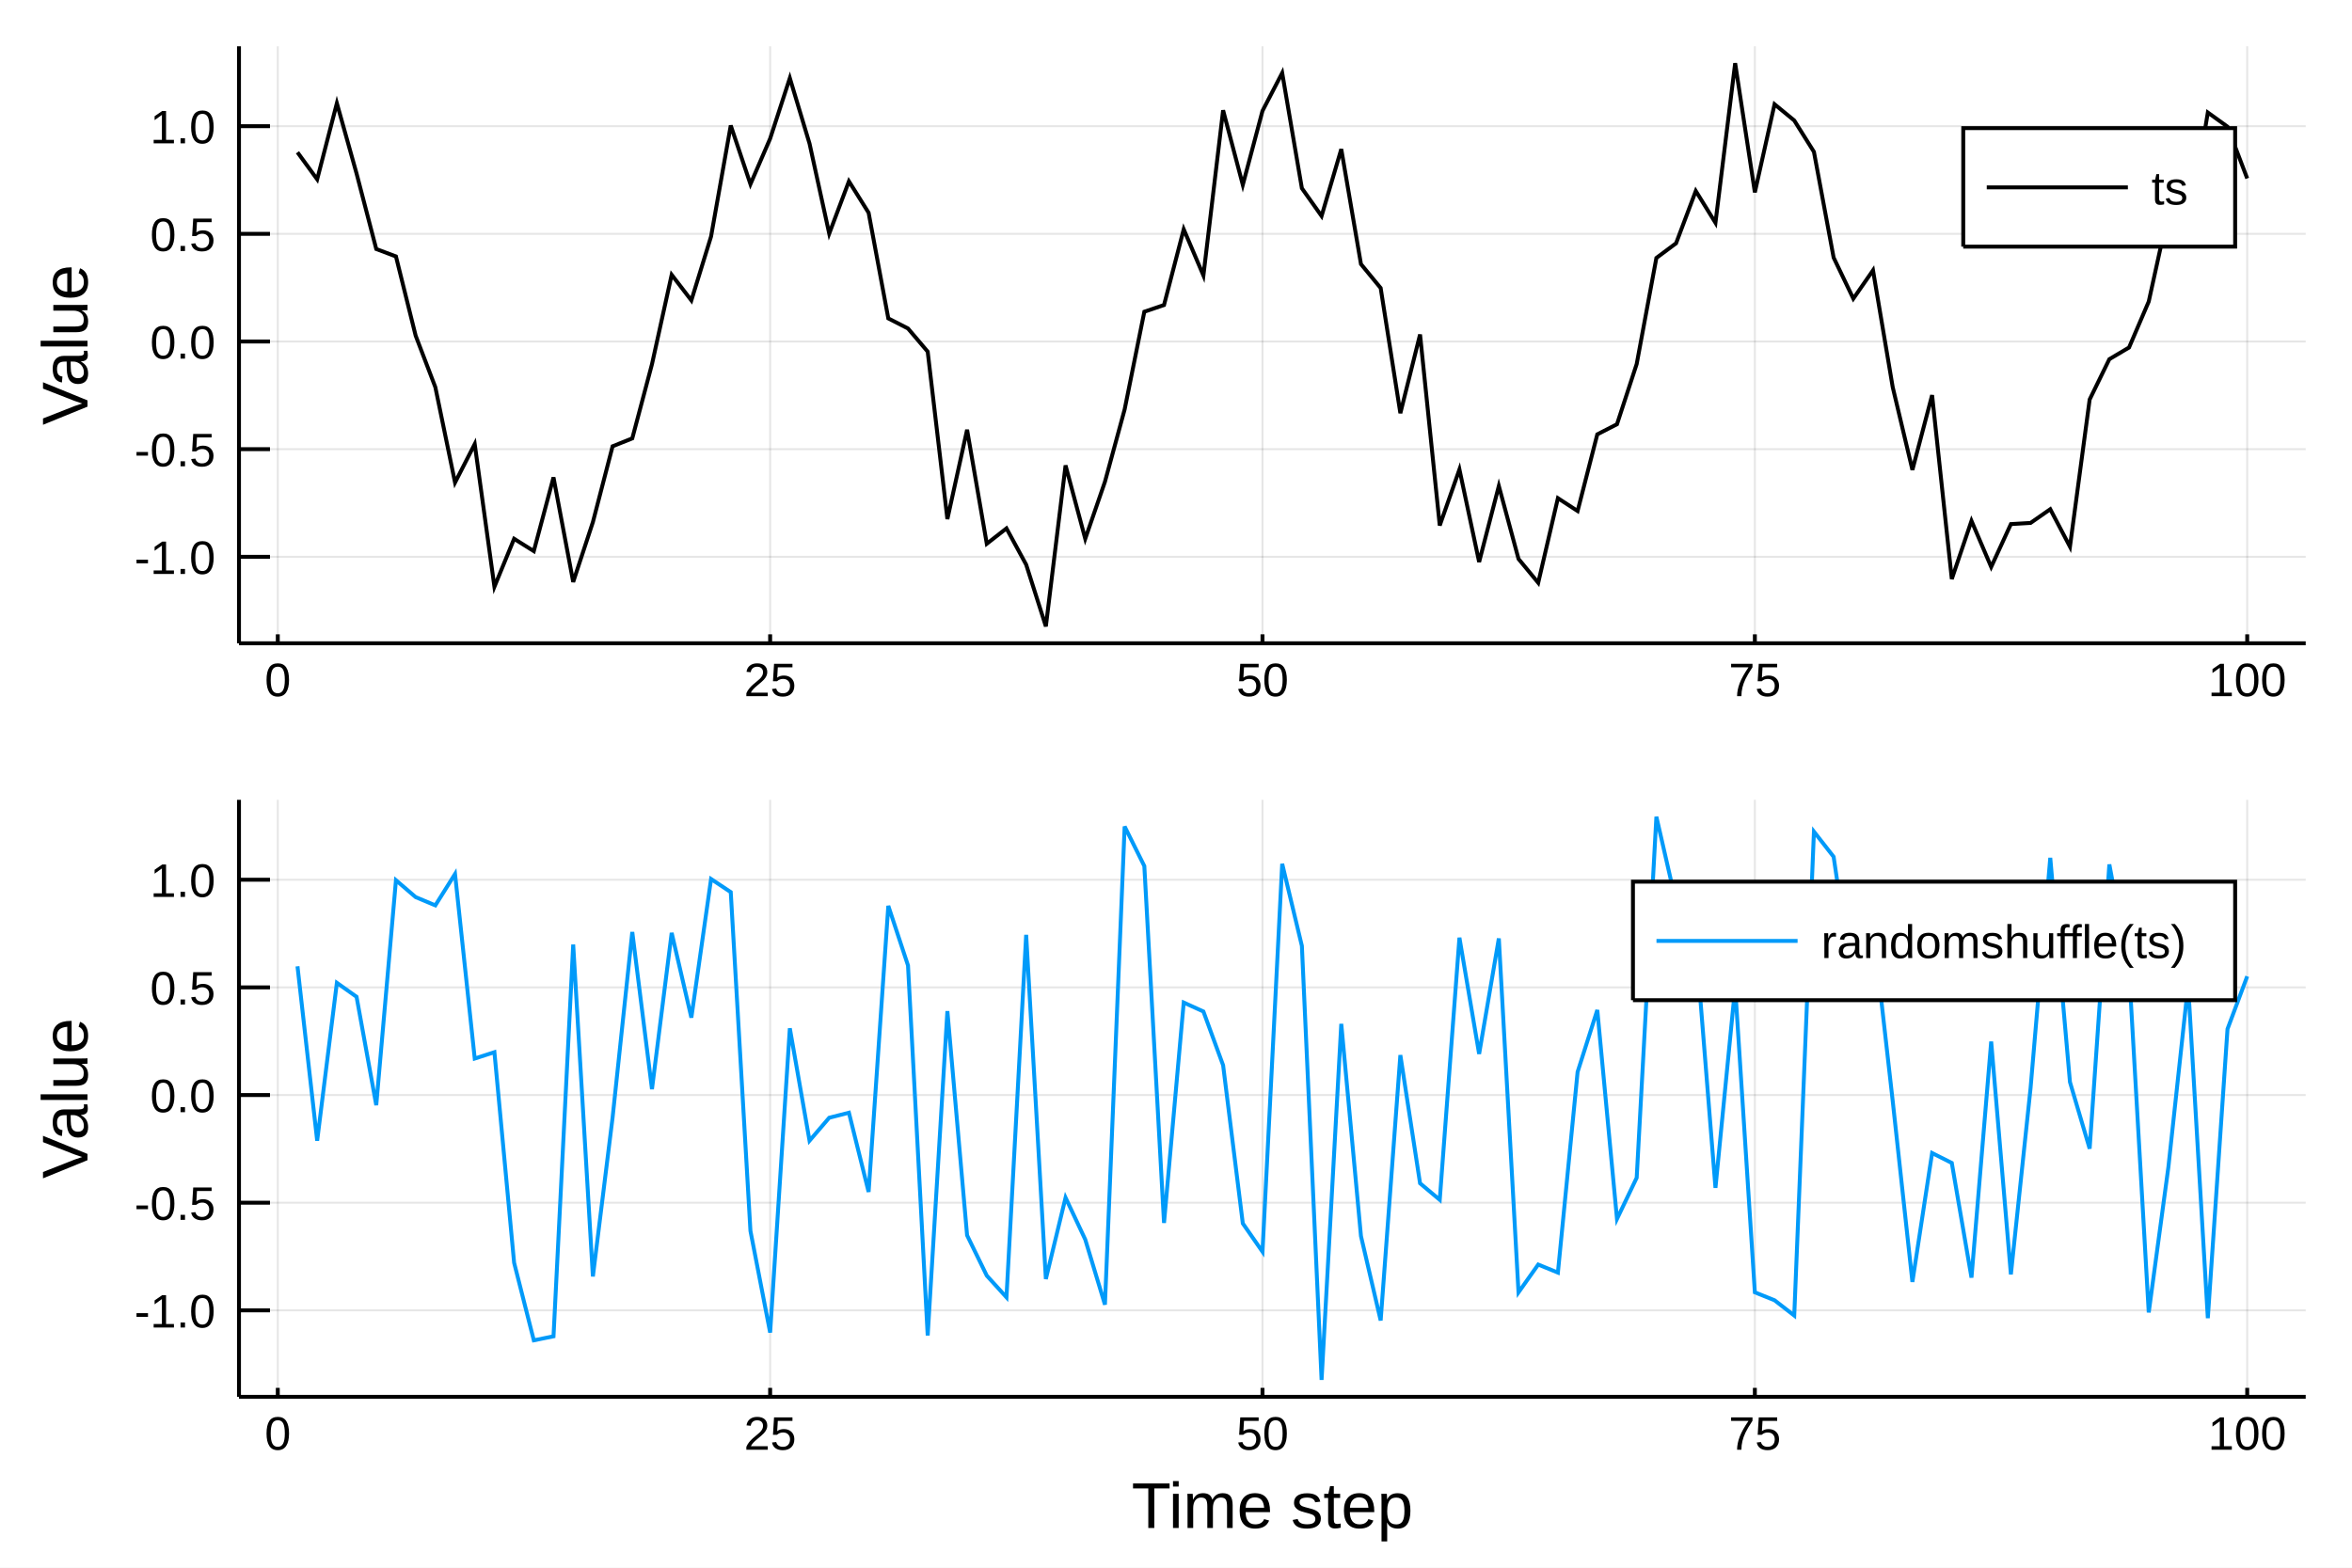
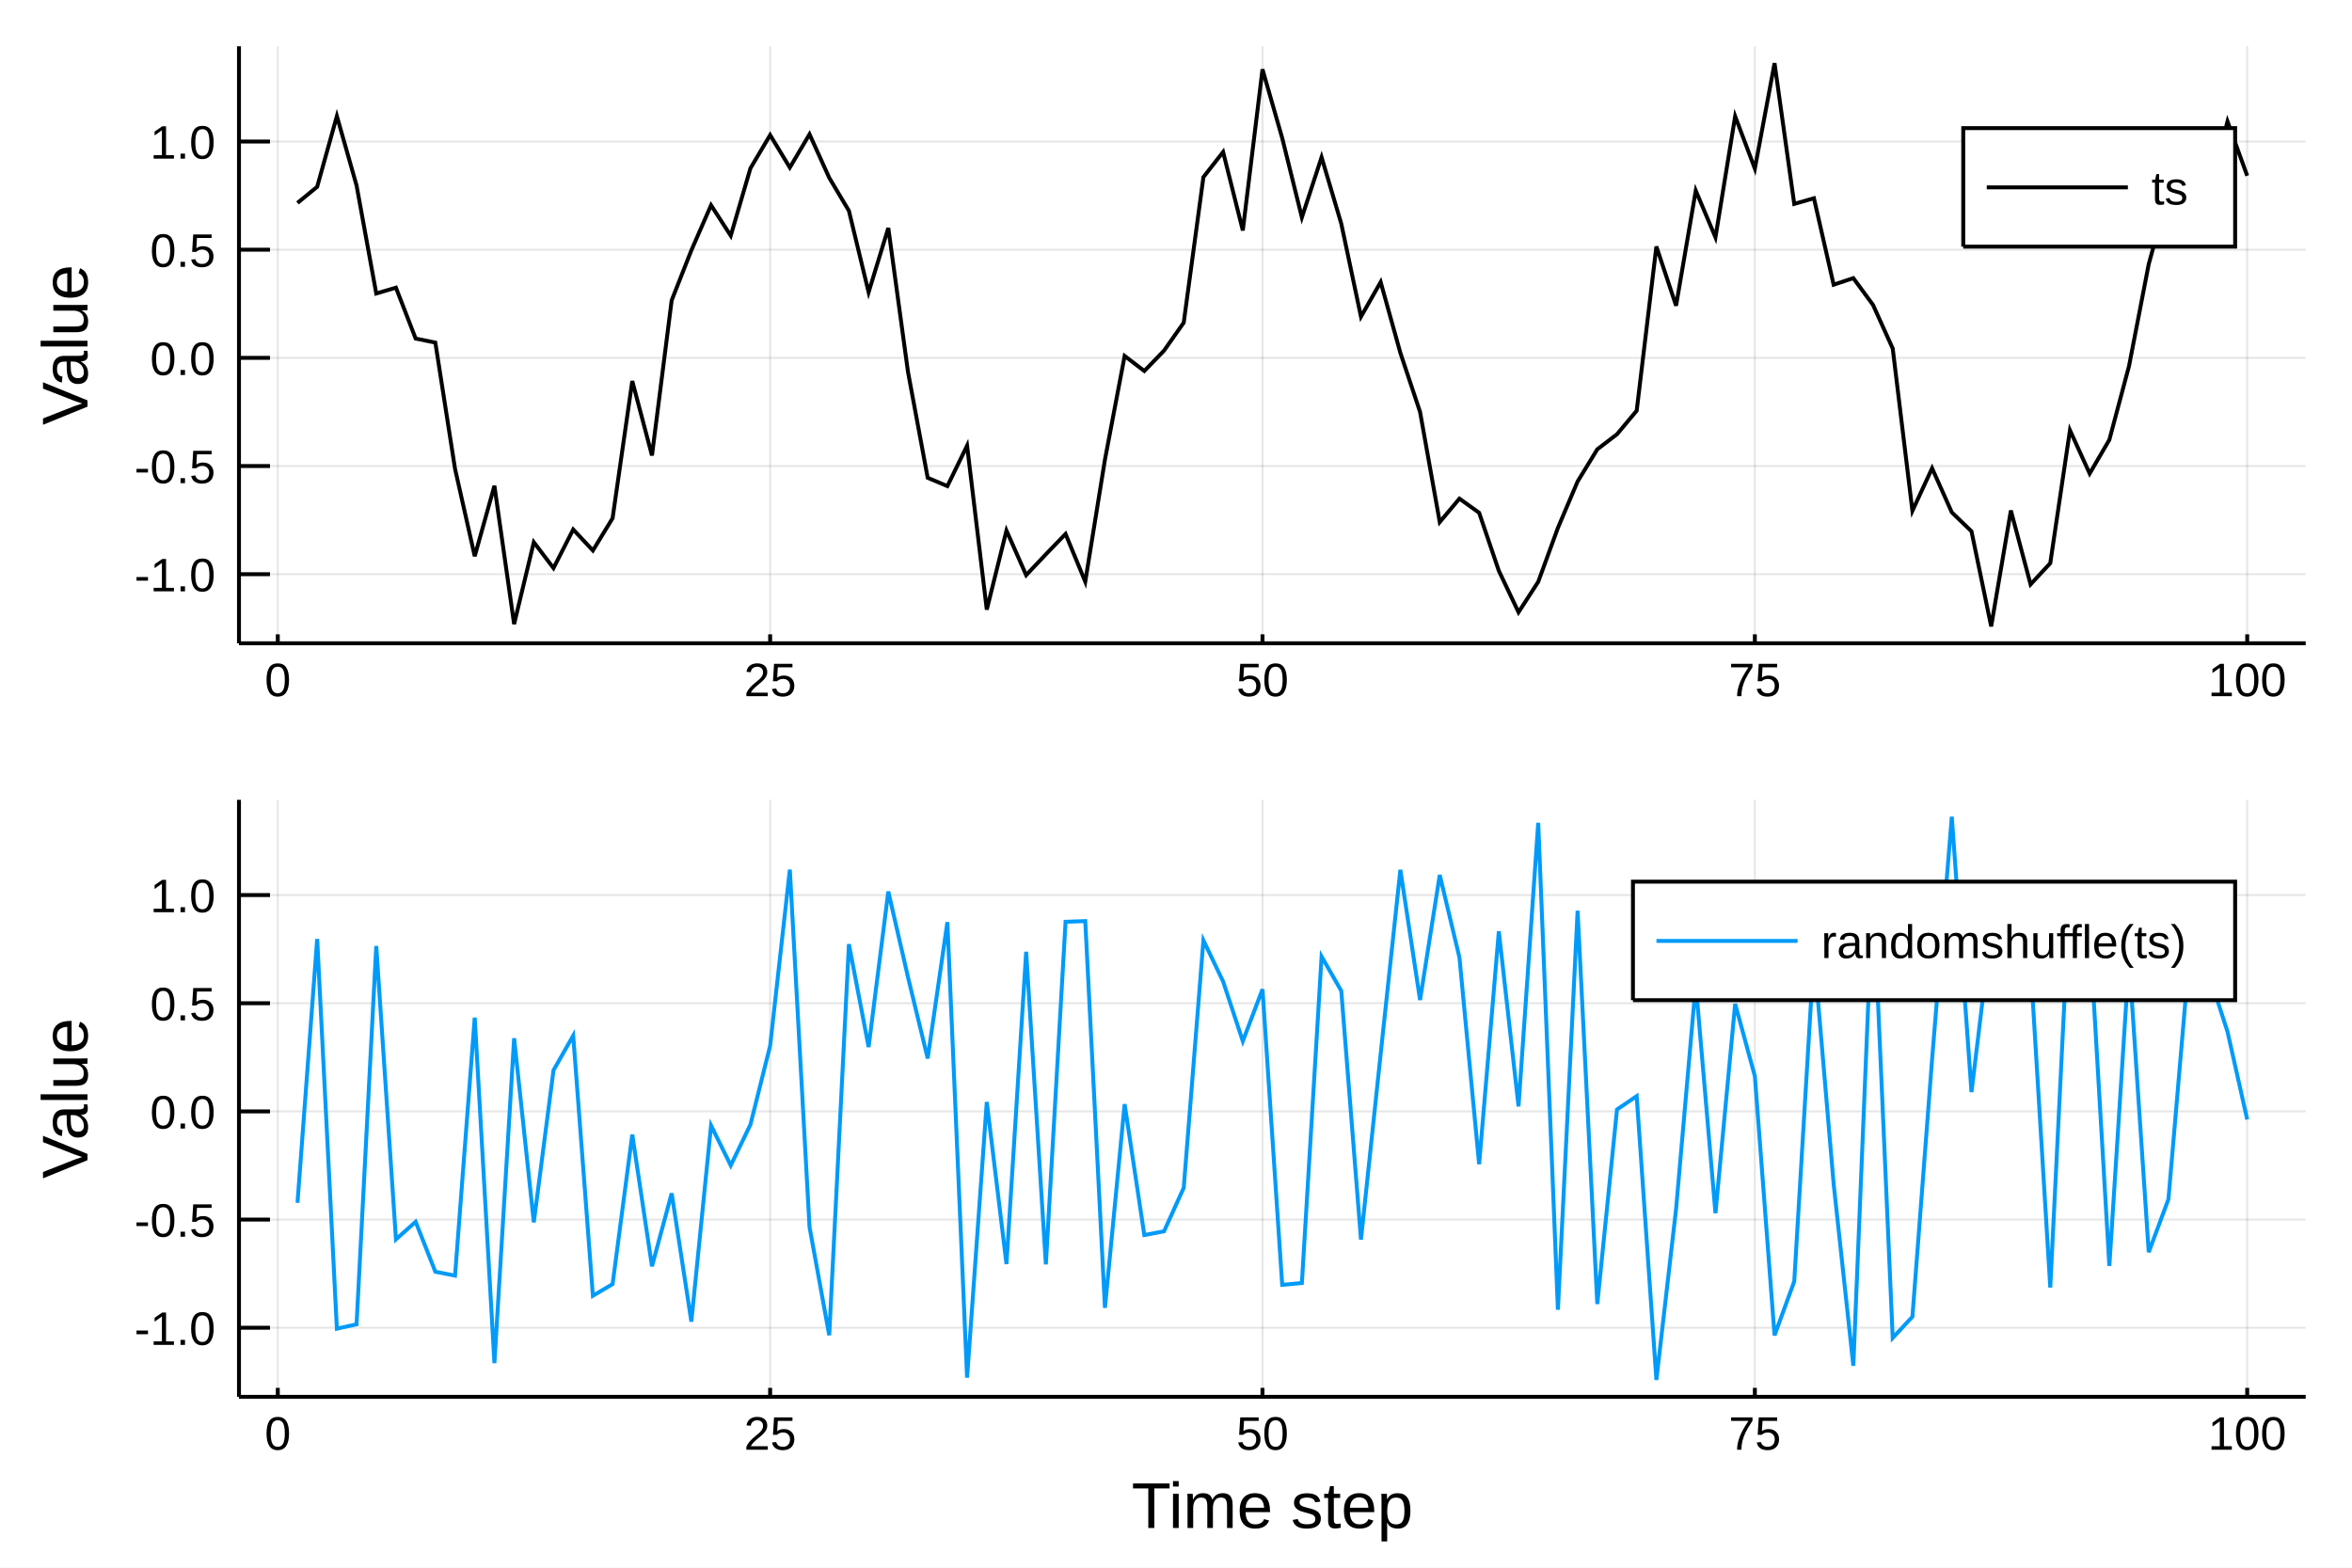
<svg xmlns="http://www.w3.org/2000/svg" width="600" height="400" viewBox="0 0 2400 1600">
  <defs>
-     <clipPath id="clip0600">
+     <clipPath id="clip3100">
      <rect x="0" y="0" width="2400" height="1600" />
    </clipPath>
  </defs>
-   <path clip-path="url(#clip0600)" d=" M0 1600 L2400 1600 L2400 0 L0 0  Z   " fill="#ffffff" fill-rule="evenodd" fill-opacity="1" />
+   <path clip-path="url(#clip3100)" d=" M0 1600 L2400 1600 L2400 0 L0 0  Z   " fill="#ffffff" fill-rule="evenodd" fill-opacity="1" />
  <defs>
-     <clipPath id="clip0601">
+     <clipPath id="clip3101">
      <rect x="480" y="0" width="1681" height="1600" />
    </clipPath>
  </defs>
-   <path clip-path="url(#clip0600)" d=" M243.864 656.547 L2352.76 656.547 L2352.76 47.244 L243.864 47.244  Z   " fill="#ffffff" fill-rule="evenodd" fill-opacity="1" />
+   <path clip-path="url(#clip3100)" d=" M243.864 656.547 L2352.76 656.547 L2352.76 47.244 L243.864 47.244  Z   " fill="#ffffff" fill-rule="evenodd" fill-opacity="1" />
  <defs>
-     <clipPath id="clip0602">
+     <clipPath id="clip3102">
      <rect x="243" y="47" width="2110" height="610" />
    </clipPath>
  </defs>
-   <polyline clip-path="url(#clip0602)" style="stroke:#000000; stroke-width:2; stroke-opacity:0.1; fill:none" points="   283.454,656.547 283.454,47.244    " />
-   <polyline clip-path="url(#clip0602)" style="stroke:#000000; stroke-width:2; stroke-opacity:0.1; fill:none" points="   785.858,656.547 785.858,47.244    " />
-   <polyline clip-path="url(#clip0602)" style="stroke:#000000; stroke-width:2; stroke-opacity:0.1; fill:none" points="   1288.26,656.547 1288.26,47.244    " />
-   <polyline clip-path="url(#clip0602)" style="stroke:#000000; stroke-width:2; stroke-opacity:0.1; fill:none" points="   1790.67,656.547 1790.67,47.244    " />
-   <polyline clip-path="url(#clip0602)" style="stroke:#000000; stroke-width:2; stroke-opacity:0.1; fill:none" points="   2293.07,656.547 2293.07,47.244    " />
-   <polyline clip-path="url(#clip0602)" style="stroke:#000000; stroke-width:2; stroke-opacity:0.1; fill:none" points="   243.864,568.295 2352.76,568.295    " />
-   <polyline clip-path="url(#clip0602)" style="stroke:#000000; stroke-width:2; stroke-opacity:0.1; fill:none" points="   243.864,458.418 2352.76,458.418    " />
-   <polyline clip-path="url(#clip0602)" style="stroke:#000000; stroke-width:2; stroke-opacity:0.1; fill:none" points="   243.864,348.542 2352.76,348.542    " />
-   <polyline clip-path="url(#clip0602)" style="stroke:#000000; stroke-width:2; stroke-opacity:0.1; fill:none" points="   243.864,238.665 2352.76,238.665    " />
-   <polyline clip-path="url(#clip0602)" style="stroke:#000000; stroke-width:2; stroke-opacity:0.1; fill:none" points="   243.864,128.788 2352.76,128.788    " />
-   <polyline clip-path="url(#clip0600)" style="stroke:#000000; stroke-width:4; stroke-opacity:1; fill:none" points="   243.864,656.547 2352.76,656.547    " />
-   <polyline clip-path="url(#clip0600)" style="stroke:#000000; stroke-width:4; stroke-opacity:1; fill:none" points="   243.864,656.547 243.864,47.244    " />
-   <polyline clip-path="url(#clip0600)" style="stroke:#000000; stroke-width:4; stroke-opacity:1; fill:none" points="   283.454,656.547 283.454,647.407    " />
-   <polyline clip-path="url(#clip0600)" style="stroke:#000000; stroke-width:4; stroke-opacity:1; fill:none" points="   785.858,656.547 785.858,647.407    " />
-   <polyline clip-path="url(#clip0600)" style="stroke:#000000; stroke-width:4; stroke-opacity:1; fill:none" points="   1288.26,656.547 1288.26,647.407    " />
-   <polyline clip-path="url(#clip0600)" style="stroke:#000000; stroke-width:4; stroke-opacity:1; fill:none" points="   1790.67,656.547 1790.67,647.407    " />
-   <polyline clip-path="url(#clip0600)" style="stroke:#000000; stroke-width:4; stroke-opacity:1; fill:none" points="   2293.07,656.547 2293.07,647.407    " />
-   <polyline clip-path="url(#clip0600)" style="stroke:#000000; stroke-width:4; stroke-opacity:1; fill:none" points="   243.864,568.295 275.498,568.295    " />
-   <polyline clip-path="url(#clip0600)" style="stroke:#000000; stroke-width:4; stroke-opacity:1; fill:none" points="   243.864,458.418 275.498,458.418    " />
-   <polyline clip-path="url(#clip0600)" style="stroke:#000000; stroke-width:4; stroke-opacity:1; fill:none" points="   243.864,348.542 275.498,348.542    " />
-   <polyline clip-path="url(#clip0600)" style="stroke:#000000; stroke-width:4; stroke-opacity:1; fill:none" points="   243.864,238.665 275.498,238.665    " />
-   <polyline clip-path="url(#clip0600)" style="stroke:#000000; stroke-width:4; stroke-opacity:1; fill:none" points="   243.864,128.788 275.498,128.788    " />
-   <g clip-path="url(#clip0600)">
+   <polyline clip-path="url(#clip3102)" style="stroke:#000000; stroke-width:2; stroke-opacity:0.1; fill:none" points="   283.454,656.547 283.454,47.244    " />
+   <polyline clip-path="url(#clip3102)" style="stroke:#000000; stroke-width:2; stroke-opacity:0.1; fill:none" points="   785.858,656.547 785.858,47.244    " />
+   <polyline clip-path="url(#clip3102)" style="stroke:#000000; stroke-width:2; stroke-opacity:0.1; fill:none" points="   1288.26,656.547 1288.26,47.244    " />
+   <polyline clip-path="url(#clip3102)" style="stroke:#000000; stroke-width:2; stroke-opacity:0.1; fill:none" points="   1790.67,656.547 1790.67,47.244    " />
+   <polyline clip-path="url(#clip3102)" style="stroke:#000000; stroke-width:2; stroke-opacity:0.1; fill:none" points="   2293.07,656.547 2293.07,47.244    " />
+   <polyline clip-path="url(#clip3102)" style="stroke:#000000; stroke-width:2; stroke-opacity:0.1; fill:none" points="   243.864,586.036 2352.76,586.036    " />
+   <polyline clip-path="url(#clip3102)" style="stroke:#000000; stroke-width:2; stroke-opacity:0.1; fill:none" points="   243.864,475.639 2352.76,475.639    " />
+   <polyline clip-path="url(#clip3102)" style="stroke:#000000; stroke-width:2; stroke-opacity:0.1; fill:none" points="   243.864,365.241 2352.76,365.241    " />
+   <polyline clip-path="url(#clip3102)" style="stroke:#000000; stroke-width:2; stroke-opacity:0.1; fill:none" points="   243.864,254.843 2352.76,254.843    " />
+   <polyline clip-path="url(#clip3102)" style="stroke:#000000; stroke-width:2; stroke-opacity:0.1; fill:none" points="   243.864,144.445 2352.76,144.445    " />
+   <polyline clip-path="url(#clip3100)" style="stroke:#000000; stroke-width:4; stroke-opacity:1; fill:none" points="   243.864,656.547 2352.76,656.547    " />
+   <polyline clip-path="url(#clip3100)" style="stroke:#000000; stroke-width:4; stroke-opacity:1; fill:none" points="   243.864,656.547 243.864,47.244    " />
+   <polyline clip-path="url(#clip3100)" style="stroke:#000000; stroke-width:4; stroke-opacity:1; fill:none" points="   283.454,656.547 283.454,647.407    " />
+   <polyline clip-path="url(#clip3100)" style="stroke:#000000; stroke-width:4; stroke-opacity:1; fill:none" points="   785.858,656.547 785.858,647.407    " />
+   <polyline clip-path="url(#clip3100)" style="stroke:#000000; stroke-width:4; stroke-opacity:1; fill:none" points="   1288.26,656.547 1288.26,647.407    " />
+   <polyline clip-path="url(#clip3100)" style="stroke:#000000; stroke-width:4; stroke-opacity:1; fill:none" points="   1790.67,656.547 1790.67,647.407    " />
+   <polyline clip-path="url(#clip3100)" style="stroke:#000000; stroke-width:4; stroke-opacity:1; fill:none" points="   2293.07,656.547 2293.07,647.407    " />
+   <polyline clip-path="url(#clip3100)" style="stroke:#000000; stroke-width:4; stroke-opacity:1; fill:none" points="   243.864,586.036 275.498,586.036    " />
+   <polyline clip-path="url(#clip3100)" style="stroke:#000000; stroke-width:4; stroke-opacity:1; fill:none" points="   243.864,475.639 275.498,475.639    " />
+   <polyline clip-path="url(#clip3100)" style="stroke:#000000; stroke-width:4; stroke-opacity:1; fill:none" points="   243.864,365.241 275.498,365.241    " />
+   <polyline clip-path="url(#clip3100)" style="stroke:#000000; stroke-width:4; stroke-opacity:1; fill:none" points="   243.864,254.843 275.498,254.843    " />
+   <polyline clip-path="url(#clip3100)" style="stroke:#000000; stroke-width:4; stroke-opacity:1; fill:none" points="   243.864,144.445 275.498,144.445    " />
+   <g clip-path="url(#clip3100)">
    <text style="fill:#000000; fill-opacity:1; font-family:Arial,Helvetica Neue,Helvetica,sans-serif; font-size:48px; text-anchor:middle;" transform="rotate(0, 283.454, 710.547)" x="283.454" y="710.547">0</text>
  </g>
-   <g clip-path="url(#clip0600)">
+   <g clip-path="url(#clip3100)">
    <text style="fill:#000000; fill-opacity:1; font-family:Arial,Helvetica Neue,Helvetica,sans-serif; font-size:48px; text-anchor:middle;" transform="rotate(0, 785.858, 710.547)" x="785.858" y="710.547">25</text>
  </g>
-   <g clip-path="url(#clip0600)">
+   <g clip-path="url(#clip3100)">
    <text style="fill:#000000; fill-opacity:1; font-family:Arial,Helvetica Neue,Helvetica,sans-serif; font-size:48px; text-anchor:middle;" transform="rotate(0, 1288.26, 710.547)" x="1288.26" y="710.547">50</text>
  </g>
-   <g clip-path="url(#clip0600)">
+   <g clip-path="url(#clip3100)">
    <text style="fill:#000000; fill-opacity:1; font-family:Arial,Helvetica Neue,Helvetica,sans-serif; font-size:48px; text-anchor:middle;" transform="rotate(0, 1790.67, 710.547)" x="1790.67" y="710.547">75</text>
  </g>
-   <g clip-path="url(#clip0600)">
+   <g clip-path="url(#clip3100)">
    <text style="fill:#000000; fill-opacity:1; font-family:Arial,Helvetica Neue,Helvetica,sans-serif; font-size:48px; text-anchor:middle;" transform="rotate(0, 2293.07, 710.547)" x="2293.07" y="710.547">100</text>
  </g>
-   <g clip-path="url(#clip0600)">
-     <text style="fill:#000000; fill-opacity:1; font-family:Arial,Helvetica Neue,Helvetica,sans-serif; font-size:48px; text-anchor:end;" transform="rotate(0, 219.864, 585.795)" x="219.864" y="585.795">-1.0</text>
+   <g clip-path="url(#clip3100)">
+     <text style="fill:#000000; fill-opacity:1; font-family:Arial,Helvetica Neue,Helvetica,sans-serif; font-size:48px; text-anchor:end;" transform="rotate(0, 219.864, 603.536)" x="219.864" y="603.536">-1.0</text>
  </g>
-   <g clip-path="url(#clip0600)">
-     <text style="fill:#000000; fill-opacity:1; font-family:Arial,Helvetica Neue,Helvetica,sans-serif; font-size:48px; text-anchor:end;" transform="rotate(0, 219.864, 475.918)" x="219.864" y="475.918">-0.5</text>
+   <g clip-path="url(#clip3100)">
+     <text style="fill:#000000; fill-opacity:1; font-family:Arial,Helvetica Neue,Helvetica,sans-serif; font-size:48px; text-anchor:end;" transform="rotate(0, 219.864, 493.139)" x="219.864" y="493.139">-0.5</text>
  </g>
-   <g clip-path="url(#clip0600)">
-     <text style="fill:#000000; fill-opacity:1; font-family:Arial,Helvetica Neue,Helvetica,sans-serif; font-size:48px; text-anchor:end;" transform="rotate(0, 219.864, 366.042)" x="219.864" y="366.042">0.0</text>
+   <g clip-path="url(#clip3100)">
+     <text style="fill:#000000; fill-opacity:1; font-family:Arial,Helvetica Neue,Helvetica,sans-serif; font-size:48px; text-anchor:end;" transform="rotate(0, 219.864, 382.741)" x="219.864" y="382.741">0.0</text>
  </g>
-   <g clip-path="url(#clip0600)">
-     <text style="fill:#000000; fill-opacity:1; font-family:Arial,Helvetica Neue,Helvetica,sans-serif; font-size:48px; text-anchor:end;" transform="rotate(0, 219.864, 256.165)" x="219.864" y="256.165">0.5</text>
+   <g clip-path="url(#clip3100)">
+     <text style="fill:#000000; fill-opacity:1; font-family:Arial,Helvetica Neue,Helvetica,sans-serif; font-size:48px; text-anchor:end;" transform="rotate(0, 219.864, 272.343)" x="219.864" y="272.343">0.5</text>
  </g>
-   <g clip-path="url(#clip0600)">
-     <text style="fill:#000000; fill-opacity:1; font-family:Arial,Helvetica Neue,Helvetica,sans-serif; font-size:48px; text-anchor:end;" transform="rotate(0, 219.864, 146.288)" x="219.864" y="146.288">1.0</text>
+   <g clip-path="url(#clip3100)">
+     <text style="fill:#000000; fill-opacity:1; font-family:Arial,Helvetica Neue,Helvetica,sans-serif; font-size:48px; text-anchor:end;" transform="rotate(0, 219.864, 161.945)" x="219.864" y="161.945">1.0</text>
  </g>
-   <g clip-path="url(#clip0600)">
+   <g clip-path="url(#clip3100)">
    <text style="fill:#000000; fill-opacity:1; font-family:Arial,Helvetica Neue,Helvetica,sans-serif; font-size:66px; text-anchor:middle;" transform="rotate(-90, 89.2861, 351.895)" x="89.286" y="351.895">Value</text>
  </g>
-   <polyline clip-path="url(#clip0602)" style="stroke:#000000; stroke-width:4; stroke-opacity:1; fill:none" points="   303.55,155.464 323.646,183.019 343.742,105.352 363.838,177.078 383.934,254.146 404.031,261.74 424.127,342.551 444.223,395.15 464.319,492.493 484.415,453.237    504.511,598.87 524.608,549.894 544.704,562.481 564.8,487.206 584.896,593.954 604.992,532.862 625.088,455.491 645.185,447.417 665.281,371.712 685.377,280.432    705.473,306.575 725.569,241.364 745.665,128.055 765.762,187.943 785.858,141.443 805.954,79.684 826.05,146.526 846.146,238.422 866.242,185.026 886.339,217.137    906.435,324.971 926.531,335.25 946.627,358.884 966.723,529.766 986.819,438.608 1006.92,554.962 1027.01,539.274 1047.11,576.269 1067.2,639.302 1087.3,474.994    1107.4,549.921 1127.49,491.702 1147.59,417.866 1167.68,318.145 1187.78,311.306 1207.88,233.998 1227.97,281.167 1248.07,112.546 1268.17,188.693 1288.26,113.17    1308.36,74.436 1328.45,192.143 1348.55,220.48 1368.65,152.184 1388.74,269.55 1408.84,293.965 1428.94,421.712 1449.03,341.389 1469.13,536.322 1489.22,479.093    1509.32,573.578 1529.42,495.973 1549.51,570.434 1569.61,594.788 1589.7,508.453 1609.8,521.548 1629.9,443.304 1649.99,432.974 1670.09,371.51 1690.19,263.266    1710.28,248.281 1730.38,194.916 1750.47,227.362 1770.57,64.489 1790.67,196.335 1810.76,106.407 1830.86,122.947 1850.95,154.958 1871.05,262.892 1891.15,304.803    1911.24,275.888 1931.34,395.128 1951.44,479.574 1971.53,403.28 1991.63,590.964 2011.72,531.596 2031.82,578.64 2051.92,534.892 2072.01,533.707 2092.11,519.706    2112.2,557.983 2132.3,407.729 2152.4,366.583 2172.49,354.669 2192.59,307.764 2212.69,216.291 2232.78,235.9 2252.88,114.835 2272.97,129.296 2293.07,182.127       " />
-   <path clip-path="url(#clip0600)" d=" M2003.31 251.724 L2280.76 251.724 L2280.76 130.764 L2003.31 130.764  Z   " fill="#ffffff" fill-rule="evenodd" fill-opacity="1" />
-   <polyline clip-path="url(#clip0600)" style="stroke:#000000; stroke-width:4; stroke-opacity:1; fill:none" points="   2003.31,251.724 2280.76,251.724 2280.76,130.764 2003.31,130.764 2003.31,251.724    " />
-   <polyline clip-path="url(#clip0600)" style="stroke:#000000; stroke-width:4; stroke-opacity:1; fill:none" points="   2027.31,191.244 2171.31,191.244    " />
-   <g clip-path="url(#clip0600)">
+   <polyline clip-path="url(#clip3102)" style="stroke:#000000; stroke-width:4; stroke-opacity:1; fill:none" points="   303.55,207.127 323.646,190.654 343.742,118.473 363.838,189.266 383.934,299.538 404.031,293.599 424.127,345.524 444.223,349.645 464.319,478.469 484.415,567.686    504.511,495.819 524.608,636.959 544.704,553.388 564.8,579.804 584.896,540.396 604.992,561.847 625.088,528.886 645.185,388.898 665.281,464.837 685.377,306.546    705.473,255.468 725.569,209.449 745.665,240.57 765.762,171.72 785.858,137.848 805.954,170.998 826.05,137.012 846.146,181.427 866.242,215.162 886.339,298.256    906.435,232.673 926.531,379.623 946.627,487.636 966.723,496.129 986.819,454.858 1006.92,622.176 1027.01,541.503 1047.11,586.986 1067.2,565.733 1087.3,544.967    1107.4,593.679 1127.49,469.145 1147.59,363.284 1167.68,378.642 1187.78,357.857 1207.88,329.302 1227.97,180.782 1248.07,155.097 1268.17,235.212 1288.26,70.753    1308.36,140.849 1328.45,221.905 1348.55,160.463 1368.65,228.303 1388.74,323.241 1408.84,287.89 1428.94,360.119 1449.03,420.376 1469.13,532.843 1489.22,508.932    1509.32,523.33 1529.42,582.544 1549.51,624.866 1569.61,593.82 1589.7,538.762 1609.8,491.413 1629.9,458.572 1649.99,443.194 1670.09,419.159 1690.19,251.575    1710.28,311.999 1730.38,194.559 1750.47,242.236 1770.57,118.671 1790.67,172.084 1810.76,64.489 1830.86,208.133 1850.95,202.322 1871.05,290.564 1891.15,283.866    1911.24,311.185 1931.34,355.652 1951.44,521.376 1971.53,477.893 1991.63,522.931 2011.72,542.255 2031.82,639.302 2051.92,521.053 2072.01,596.407 2092.11,574.791    2112.2,439.105 2132.3,483.305 2152.4,448.878 2172.49,373.532 2192.59,269.524 2212.69,196.444 2232.78,220.169 2252.88,203.478 2272.97,123.925 2293.07,179.4       " />
+   <path clip-path="url(#clip3100)" d=" M2003.31 251.724 L2280.76 251.724 L2280.76 130.764 L2003.31 130.764  Z   " fill="#ffffff" fill-rule="evenodd" fill-opacity="1" />
+   <polyline clip-path="url(#clip3100)" style="stroke:#000000; stroke-width:4; stroke-opacity:1; fill:none" points="   2003.31,251.724 2280.76,251.724 2280.76,130.764 2003.31,130.764 2003.31,251.724    " />
+   <polyline clip-path="url(#clip3100)" style="stroke:#000000; stroke-width:4; stroke-opacity:1; fill:none" points="   2027.31,191.244 2171.31,191.244    " />
+   <g clip-path="url(#clip3100)">
    <text style="fill:#000000; fill-opacity:1; font-family:Arial,Helvetica Neue,Helvetica,sans-serif; font-size:48px; text-anchor:start;" transform="rotate(0, 2195.31, 208.744)" x="2195.31" y="208.744">ts</text>
  </g>
-   <path clip-path="url(#clip0600)" d=" M243.864 1425.62 L2352.76 1425.62 L2352.76 816.316 L243.864 816.316  Z   " fill="#ffffff" fill-rule="evenodd" fill-opacity="1" />
+   <path clip-path="url(#clip3100)" d=" M243.864 1425.62 L2352.76 1425.62 L2352.76 816.316 L243.864 816.316  Z   " fill="#ffffff" fill-rule="evenodd" fill-opacity="1" />
  <defs>
-     <clipPath id="clip0603">
+     <clipPath id="clip3103">
      <rect x="243" y="816" width="2110" height="610" />
    </clipPath>
  </defs>
-   <polyline clip-path="url(#clip0603)" style="stroke:#000000; stroke-width:2; stroke-opacity:0.1; fill:none" points="   283.454,1425.62 283.454,816.316    " />
-   <polyline clip-path="url(#clip0603)" style="stroke:#000000; stroke-width:2; stroke-opacity:0.1; fill:none" points="   785.858,1425.62 785.858,816.316    " />
-   <polyline clip-path="url(#clip0603)" style="stroke:#000000; stroke-width:2; stroke-opacity:0.1; fill:none" points="   1288.26,1425.62 1288.26,816.316    " />
-   <polyline clip-path="url(#clip0603)" style="stroke:#000000; stroke-width:2; stroke-opacity:0.1; fill:none" points="   1790.67,1425.62 1790.67,816.316    " />
-   <polyline clip-path="url(#clip0603)" style="stroke:#000000; stroke-width:2; stroke-opacity:0.1; fill:none" points="   2293.07,1425.62 2293.07,816.316    " />
-   <polyline clip-path="url(#clip0603)" style="stroke:#000000; stroke-width:2; stroke-opacity:0.1; fill:none" points="   243.864,1337.37 2352.76,1337.37    " />
-   <polyline clip-path="url(#clip0603)" style="stroke:#000000; stroke-width:2; stroke-opacity:0.1; fill:none" points="   243.864,1227.49 2352.76,1227.49    " />
-   <polyline clip-path="url(#clip0603)" style="stroke:#000000; stroke-width:2; stroke-opacity:0.1; fill:none" points="   243.864,1117.61 2352.76,1117.61    " />
-   <polyline clip-path="url(#clip0603)" style="stroke:#000000; stroke-width:2; stroke-opacity:0.1; fill:none" points="   243.864,1007.74 2352.76,1007.74    " />
-   <polyline clip-path="url(#clip0603)" style="stroke:#000000; stroke-width:2; stroke-opacity:0.1; fill:none" points="   243.864,897.86 2352.76,897.86    " />
-   <polyline clip-path="url(#clip0600)" style="stroke:#000000; stroke-width:4; stroke-opacity:1; fill:none" points="   243.864,1425.62 2352.76,1425.62    " />
-   <polyline clip-path="url(#clip0600)" style="stroke:#000000; stroke-width:4; stroke-opacity:1; fill:none" points="   243.864,1425.62 243.864,816.316    " />
-   <polyline clip-path="url(#clip0600)" style="stroke:#000000; stroke-width:4; stroke-opacity:1; fill:none" points="   283.454,1425.62 283.454,1416.48    " />
-   <polyline clip-path="url(#clip0600)" style="stroke:#000000; stroke-width:4; stroke-opacity:1; fill:none" points="   785.858,1425.62 785.858,1416.48    " />
-   <polyline clip-path="url(#clip0600)" style="stroke:#000000; stroke-width:4; stroke-opacity:1; fill:none" points="   1288.26,1425.62 1288.26,1416.48    " />
-   <polyline clip-path="url(#clip0600)" style="stroke:#000000; stroke-width:4; stroke-opacity:1; fill:none" points="   1790.67,1425.62 1790.67,1416.48    " />
-   <polyline clip-path="url(#clip0600)" style="stroke:#000000; stroke-width:4; stroke-opacity:1; fill:none" points="   2293.07,1425.62 2293.07,1416.48    " />
-   <polyline clip-path="url(#clip0600)" style="stroke:#000000; stroke-width:4; stroke-opacity:1; fill:none" points="   243.864,1337.37 275.498,1337.37    " />
-   <polyline clip-path="url(#clip0600)" style="stroke:#000000; stroke-width:4; stroke-opacity:1; fill:none" points="   243.864,1227.49 275.498,1227.49    " />
-   <polyline clip-path="url(#clip0600)" style="stroke:#000000; stroke-width:4; stroke-opacity:1; fill:none" points="   243.864,1117.61 275.498,1117.61    " />
-   <polyline clip-path="url(#clip0600)" style="stroke:#000000; stroke-width:4; stroke-opacity:1; fill:none" points="   243.864,1007.74 275.498,1007.74    " />
-   <polyline clip-path="url(#clip0600)" style="stroke:#000000; stroke-width:4; stroke-opacity:1; fill:none" points="   243.864,897.86 275.498,897.86    " />
-   <g clip-path="url(#clip0600)">
+   <polyline clip-path="url(#clip3103)" style="stroke:#000000; stroke-width:2; stroke-opacity:0.1; fill:none" points="   283.454,1425.62 283.454,816.316    " />
+   <polyline clip-path="url(#clip3103)" style="stroke:#000000; stroke-width:2; stroke-opacity:0.1; fill:none" points="   785.858,1425.62 785.858,816.316    " />
+   <polyline clip-path="url(#clip3103)" style="stroke:#000000; stroke-width:2; stroke-opacity:0.1; fill:none" points="   1288.26,1425.62 1288.26,816.316    " />
+   <polyline clip-path="url(#clip3103)" style="stroke:#000000; stroke-width:2; stroke-opacity:0.1; fill:none" points="   1790.67,1425.62 1790.67,816.316    " />
+   <polyline clip-path="url(#clip3103)" style="stroke:#000000; stroke-width:2; stroke-opacity:0.1; fill:none" points="   2293.07,1425.62 2293.07,816.316    " />
+   <polyline clip-path="url(#clip3103)" style="stroke:#000000; stroke-width:2; stroke-opacity:0.1; fill:none" points="   243.864,1355.11 2352.76,1355.11    " />
+   <polyline clip-path="url(#clip3103)" style="stroke:#000000; stroke-width:2; stroke-opacity:0.1; fill:none" points="   243.864,1244.71 2352.76,1244.71    " />
+   <polyline clip-path="url(#clip3103)" style="stroke:#000000; stroke-width:2; stroke-opacity:0.1; fill:none" points="   243.864,1134.31 2352.76,1134.31    " />
+   <polyline clip-path="url(#clip3103)" style="stroke:#000000; stroke-width:2; stroke-opacity:0.1; fill:none" points="   243.864,1023.91 2352.76,1023.91    " />
+   <polyline clip-path="url(#clip3103)" style="stroke:#000000; stroke-width:2; stroke-opacity:0.1; fill:none" points="   243.864,913.517 2352.76,913.517    " />
+   <polyline clip-path="url(#clip3100)" style="stroke:#000000; stroke-width:4; stroke-opacity:1; fill:none" points="   243.864,1425.62 2352.76,1425.62    " />
+   <polyline clip-path="url(#clip3100)" style="stroke:#000000; stroke-width:4; stroke-opacity:1; fill:none" points="   243.864,1425.62 243.864,816.316    " />
+   <polyline clip-path="url(#clip3100)" style="stroke:#000000; stroke-width:4; stroke-opacity:1; fill:none" points="   283.454,1425.62 283.454,1416.48    " />
+   <polyline clip-path="url(#clip3100)" style="stroke:#000000; stroke-width:4; stroke-opacity:1; fill:none" points="   785.858,1425.62 785.858,1416.48    " />
+   <polyline clip-path="url(#clip3100)" style="stroke:#000000; stroke-width:4; stroke-opacity:1; fill:none" points="   1288.26,1425.62 1288.26,1416.48    " />
+   <polyline clip-path="url(#clip3100)" style="stroke:#000000; stroke-width:4; stroke-opacity:1; fill:none" points="   1790.67,1425.62 1790.67,1416.48    " />
+   <polyline clip-path="url(#clip3100)" style="stroke:#000000; stroke-width:4; stroke-opacity:1; fill:none" points="   2293.07,1425.62 2293.07,1416.48    " />
+   <polyline clip-path="url(#clip3100)" style="stroke:#000000; stroke-width:4; stroke-opacity:1; fill:none" points="   243.864,1355.11 275.498,1355.11    " />
+   <polyline clip-path="url(#clip3100)" style="stroke:#000000; stroke-width:4; stroke-opacity:1; fill:none" points="   243.864,1244.71 275.498,1244.71    " />
+   <polyline clip-path="url(#clip3100)" style="stroke:#000000; stroke-width:4; stroke-opacity:1; fill:none" points="   243.864,1134.31 275.498,1134.31    " />
+   <polyline clip-path="url(#clip3100)" style="stroke:#000000; stroke-width:4; stroke-opacity:1; fill:none" points="   243.864,1023.91 275.498,1023.91    " />
+   <polyline clip-path="url(#clip3100)" style="stroke:#000000; stroke-width:4; stroke-opacity:1; fill:none" points="   243.864,913.517 275.498,913.517    " />
+   <g clip-path="url(#clip3100)">
    <text style="fill:#000000; fill-opacity:1; font-family:Arial,Helvetica Neue,Helvetica,sans-serif; font-size:48px; text-anchor:middle;" transform="rotate(0, 283.454, 1479.62)" x="283.454" y="1479.62">0</text>
  </g>
-   <g clip-path="url(#clip0600)">
+   <g clip-path="url(#clip3100)">
    <text style="fill:#000000; fill-opacity:1; font-family:Arial,Helvetica Neue,Helvetica,sans-serif; font-size:48px; text-anchor:middle;" transform="rotate(0, 785.858, 1479.62)" x="785.858" y="1479.62">25</text>
  </g>
-   <g clip-path="url(#clip0600)">
+   <g clip-path="url(#clip3100)">
    <text style="fill:#000000; fill-opacity:1; font-family:Arial,Helvetica Neue,Helvetica,sans-serif; font-size:48px; text-anchor:middle;" transform="rotate(0, 1288.26, 1479.62)" x="1288.26" y="1479.62">50</text>
  </g>
-   <g clip-path="url(#clip0600)">
+   <g clip-path="url(#clip3100)">
    <text style="fill:#000000; fill-opacity:1; font-family:Arial,Helvetica Neue,Helvetica,sans-serif; font-size:48px; text-anchor:middle;" transform="rotate(0, 1790.67, 1479.62)" x="1790.67" y="1479.62">75</text>
  </g>
-   <g clip-path="url(#clip0600)">
+   <g clip-path="url(#clip3100)">
    <text style="fill:#000000; fill-opacity:1; font-family:Arial,Helvetica Neue,Helvetica,sans-serif; font-size:48px; text-anchor:middle;" transform="rotate(0, 2293.07, 1479.62)" x="2293.07" y="1479.62">100</text>
  </g>
-   <g clip-path="url(#clip0600)">
-     <text style="fill:#000000; fill-opacity:1; font-family:Arial,Helvetica Neue,Helvetica,sans-serif; font-size:48px; text-anchor:end;" transform="rotate(0, 219.864, 1354.87)" x="219.864" y="1354.87">-1.0</text>
+   <g clip-path="url(#clip3100)">
+     <text style="fill:#000000; fill-opacity:1; font-family:Arial,Helvetica Neue,Helvetica,sans-serif; font-size:48px; text-anchor:end;" transform="rotate(0, 219.864, 1372.61)" x="219.864" y="1372.61">-1.0</text>
  </g>
-   <g clip-path="url(#clip0600)">
-     <text style="fill:#000000; fill-opacity:1; font-family:Arial,Helvetica Neue,Helvetica,sans-serif; font-size:48px; text-anchor:end;" transform="rotate(0, 219.864, 1244.99)" x="219.864" y="1244.99">-0.5</text>
+   <g clip-path="url(#clip3100)">
+     <text style="fill:#000000; fill-opacity:1; font-family:Arial,Helvetica Neue,Helvetica,sans-serif; font-size:48px; text-anchor:end;" transform="rotate(0, 219.864, 1262.21)" x="219.864" y="1262.21">-0.5</text>
  </g>
-   <g clip-path="url(#clip0600)">
-     <text style="fill:#000000; fill-opacity:1; font-family:Arial,Helvetica Neue,Helvetica,sans-serif; font-size:48px; text-anchor:end;" transform="rotate(0, 219.864, 1135.11)" x="219.864" y="1135.11">0.0</text>
+   <g clip-path="url(#clip3100)">
+     <text style="fill:#000000; fill-opacity:1; font-family:Arial,Helvetica Neue,Helvetica,sans-serif; font-size:48px; text-anchor:end;" transform="rotate(0, 219.864, 1151.81)" x="219.864" y="1151.81">0.0</text>
  </g>
-   <g clip-path="url(#clip0600)">
-     <text style="fill:#000000; fill-opacity:1; font-family:Arial,Helvetica Neue,Helvetica,sans-serif; font-size:48px; text-anchor:end;" transform="rotate(0, 219.864, 1025.24)" x="219.864" y="1025.24">0.5</text>
+   <g clip-path="url(#clip3100)">
+     <text style="fill:#000000; fill-opacity:1; font-family:Arial,Helvetica Neue,Helvetica,sans-serif; font-size:48px; text-anchor:end;" transform="rotate(0, 219.864, 1041.41)" x="219.864" y="1041.41">0.5</text>
  </g>
-   <g clip-path="url(#clip0600)">
-     <text style="fill:#000000; fill-opacity:1; font-family:Arial,Helvetica Neue,Helvetica,sans-serif; font-size:48px; text-anchor:end;" transform="rotate(0, 219.864, 915.36)" x="219.864" y="915.36">1.0</text>
+   <g clip-path="url(#clip3100)">
+     <text style="fill:#000000; fill-opacity:1; font-family:Arial,Helvetica Neue,Helvetica,sans-serif; font-size:48px; text-anchor:end;" transform="rotate(0, 219.864, 931.017)" x="219.864" y="931.017">1.0</text>
  </g>
-   <g clip-path="url(#clip0600)">
+   <g clip-path="url(#clip3100)">
    <text style="fill:#000000; fill-opacity:1; font-family:Arial,Helvetica Neue,Helvetica,sans-serif; font-size:66px; text-anchor:middle;" transform="rotate(0, 1298.31, 1559.48)" x="1298.31" y="1559.48">Time step</text>
  </g>
-   <g clip-path="url(#clip0600)">
+   <g clip-path="url(#clip3100)">
    <text style="fill:#000000; fill-opacity:1; font-family:Arial,Helvetica Neue,Helvetica,sans-serif; font-size:66px; text-anchor:middle;" transform="rotate(-90, 89.2861, 1120.97)" x="89.286" y="1120.97">Value</text>
  </g>
-   <polyline clip-path="url(#clip0603)" style="stroke:#009af9; stroke-width:4; stroke-opacity:1; fill:none" points="   303.55,986.209 323.646,1164.22 343.742,1003.07 363.838,1017.35 383.934,1127.96 404.031,898.368 424.127,915.598 444.223,924.03 464.319,892.019 484.415,1080.38    504.511,1073.88 524.608,1288.78 544.704,1367.94 564.8,1363.86 584.896,963.988 604.992,1302.78 625.088,1140.58 645.185,951.199 665.281,1111.62 685.377,952.091    705.473,1038.62 725.569,897.127 745.665,910.515 765.762,1256.28 785.858,1360.04 805.954,1049.5 826.05,1164.2 846.146,1140.78 866.242,1135.66 886.339,1216.49    906.435,924.536 926.531,985.363 946.627,1363.03 966.723,1031.96 986.819,1260.77 1006.92,1301.93 1027.01,1324.03 1047.11,954.098 1067.2,1305.39 1087.3,1222.31    1107.4,1265.05 1127.49,1331.55 1147.59,843.508 1167.68,883.907 1187.78,1248.16 1207.88,1023.22 1227.97,1032.34 1248.07,1087.22 1268.17,1248.65 1288.26,1277.52    1308.36,881.617 1328.45,965.407 1348.55,1408.37 1368.65,1044.96 1388.74,1261.57 1408.84,1347.71 1428.94,1076.84 1449.03,1207.68 1469.13,1224.56 1489.22,957.015    1509.32,1075.65 1529.42,957.765 1549.51,1318.99 1569.61,1290.62 1589.7,1298.84 1609.8,1094.04 1629.9,1030.81 1649.99,1244.07 1670.09,1202.05 1690.19,833.56    1710.28,921.256 1730.38,961.215 1750.47,1212.38 1770.57,1007.49 1790.67,1318.97 1810.76,1327.06 1830.86,1342.65 1850.95,848.756 1871.05,874.424 1891.15,1010.44    1911.24,946.15 1931.34,1123.74 1951.44,1308.35 1971.53,1176.8 1991.63,1186.94 2011.72,1303.96 2031.82,1063.04 2051.92,1300.67 2072.01,1110.46 2092.11,875.479    2112.2,1104.32 2132.3,1172.35 2152.4,882.242 2172.49,989.552 2192.59,1339.51 2212.69,1190.78 2232.78,1004.97 2252.88,1345.34 2272.97,1050.24 2293.07,996.434       " />
-   <path clip-path="url(#clip0600)" d=" M1666.28 1020.8 L2280.76 1020.8 L2280.76 899.836 L1666.28 899.836  Z   " fill="#ffffff" fill-rule="evenodd" fill-opacity="1" />
-   <polyline clip-path="url(#clip0600)" style="stroke:#000000; stroke-width:4; stroke-opacity:1; fill:none" points="   1666.28,1020.8 2280.76,1020.8 2280.76,899.836 1666.28,899.836 1666.28,1020.8    " />
-   <polyline clip-path="url(#clip0600)" style="stroke:#009af9; stroke-width:4; stroke-opacity:1; fill:none" points="   1690.28,960.316 1834.28,960.316    " />
-   <g clip-path="url(#clip0600)">
+   <polyline clip-path="url(#clip3103)" style="stroke:#009af9; stroke-width:4; stroke-opacity:1; fill:none" points="   303.55,1227.64 323.646,958.338 343.742,1356.06 363.838,1351.62 383.934,965.516 404.031,1264.89 424.127,1246.97 444.223,1297.96 464.319,1301.92 484.415,1038.6    504.511,1391.25 524.608,1059.64 544.704,1247.54 564.8,1092.31 584.896,1056.96 604.992,1322.46 625.088,1310.58 645.185,1157.97 665.281,1292.4 685.377,1217.95    705.473,1348.88 725.569,1148.7 745.665,1189.45 765.762,1147.71 785.858,1067.33 805.954,887.545 826.05,1252.38 846.146,1362.75 866.242,963.631 886.339,1068.61    906.435,909.921 926.531,997.375 946.627,1080.26 966.723,941.156 986.819,1406.03 1006.92,1124.72 1027.01,1290.12 1047.11,971.394 1067.2,1290.45 1087.3,940.792    1107.4,940.07 1127.49,1334.81 1147.59,1126.93 1167.68,1260.49 1187.78,1256.71 1207.88,1212.27 1227.97,959.726 1248.07,1001.74 1268.17,1062.67 1288.26,1009.64    1308.36,1311.33 1328.45,1309.47 1348.55,976.199 1368.65,1011.31 1388.74,1265.2 1408.84,1075.62 1428.94,887.743 1449.03,1020.65 1469.13,892.996 1489.22,977.205    1509.32,1188.23 1529.42,950.499 1549.51,1129.19 1569.61,839.825 1589.7,1336.76 1609.8,929.535 1629.9,1330.92 1649.99,1132.36 1670.09,1118.72 1690.19,1408.37    1710.28,1233.91 1730.38,1004.28 1750.47,1238.22 1770.57,1024.54 1790.67,1098.37 1810.76,1362.89 1830.86,1307.83 1850.95,972.55 1871.05,1208.18 1891.15,1393.94    1911.24,906.084 1931.34,1365.48 1951.44,1343.86 1971.53,1081.07 1991.63,833.56 2011.72,1114.6 2031.82,948.472 2051.92,924.168 2072.01,984.234 2092.11,1314.04    2112.2,906.92 2132.3,949.854 2152.4,1292 2172.49,978.521 2192.59,1278 2212.69,1223.93 2232.78,989.24 2252.88,990.977 2272.97,1052.94 2293.07,1142.6       " />
+   <path clip-path="url(#clip3100)" d=" M1666.28 1020.8 L2280.76 1020.8 L2280.76 899.836 L1666.28 899.836  Z   " fill="#ffffff" fill-rule="evenodd" fill-opacity="1" />
+   <polyline clip-path="url(#clip3100)" style="stroke:#000000; stroke-width:4; stroke-opacity:1; fill:none" points="   1666.28,1020.8 2280.76,1020.8 2280.76,899.836 1666.28,899.836 1666.28,1020.8    " />
+   <polyline clip-path="url(#clip3100)" style="stroke:#009af9; stroke-width:4; stroke-opacity:1; fill:none" points="   1690.28,960.316 1834.28,960.316    " />
+   <g clip-path="url(#clip3100)">
    <text style="fill:#000000; fill-opacity:1; font-family:Arial,Helvetica Neue,Helvetica,sans-serif; font-size:48px; text-anchor:start;" transform="rotate(0, 1858.28, 977.816)" x="1858.28" y="977.816">randomshuffle(ts)</text>
  </g>
</svg>
